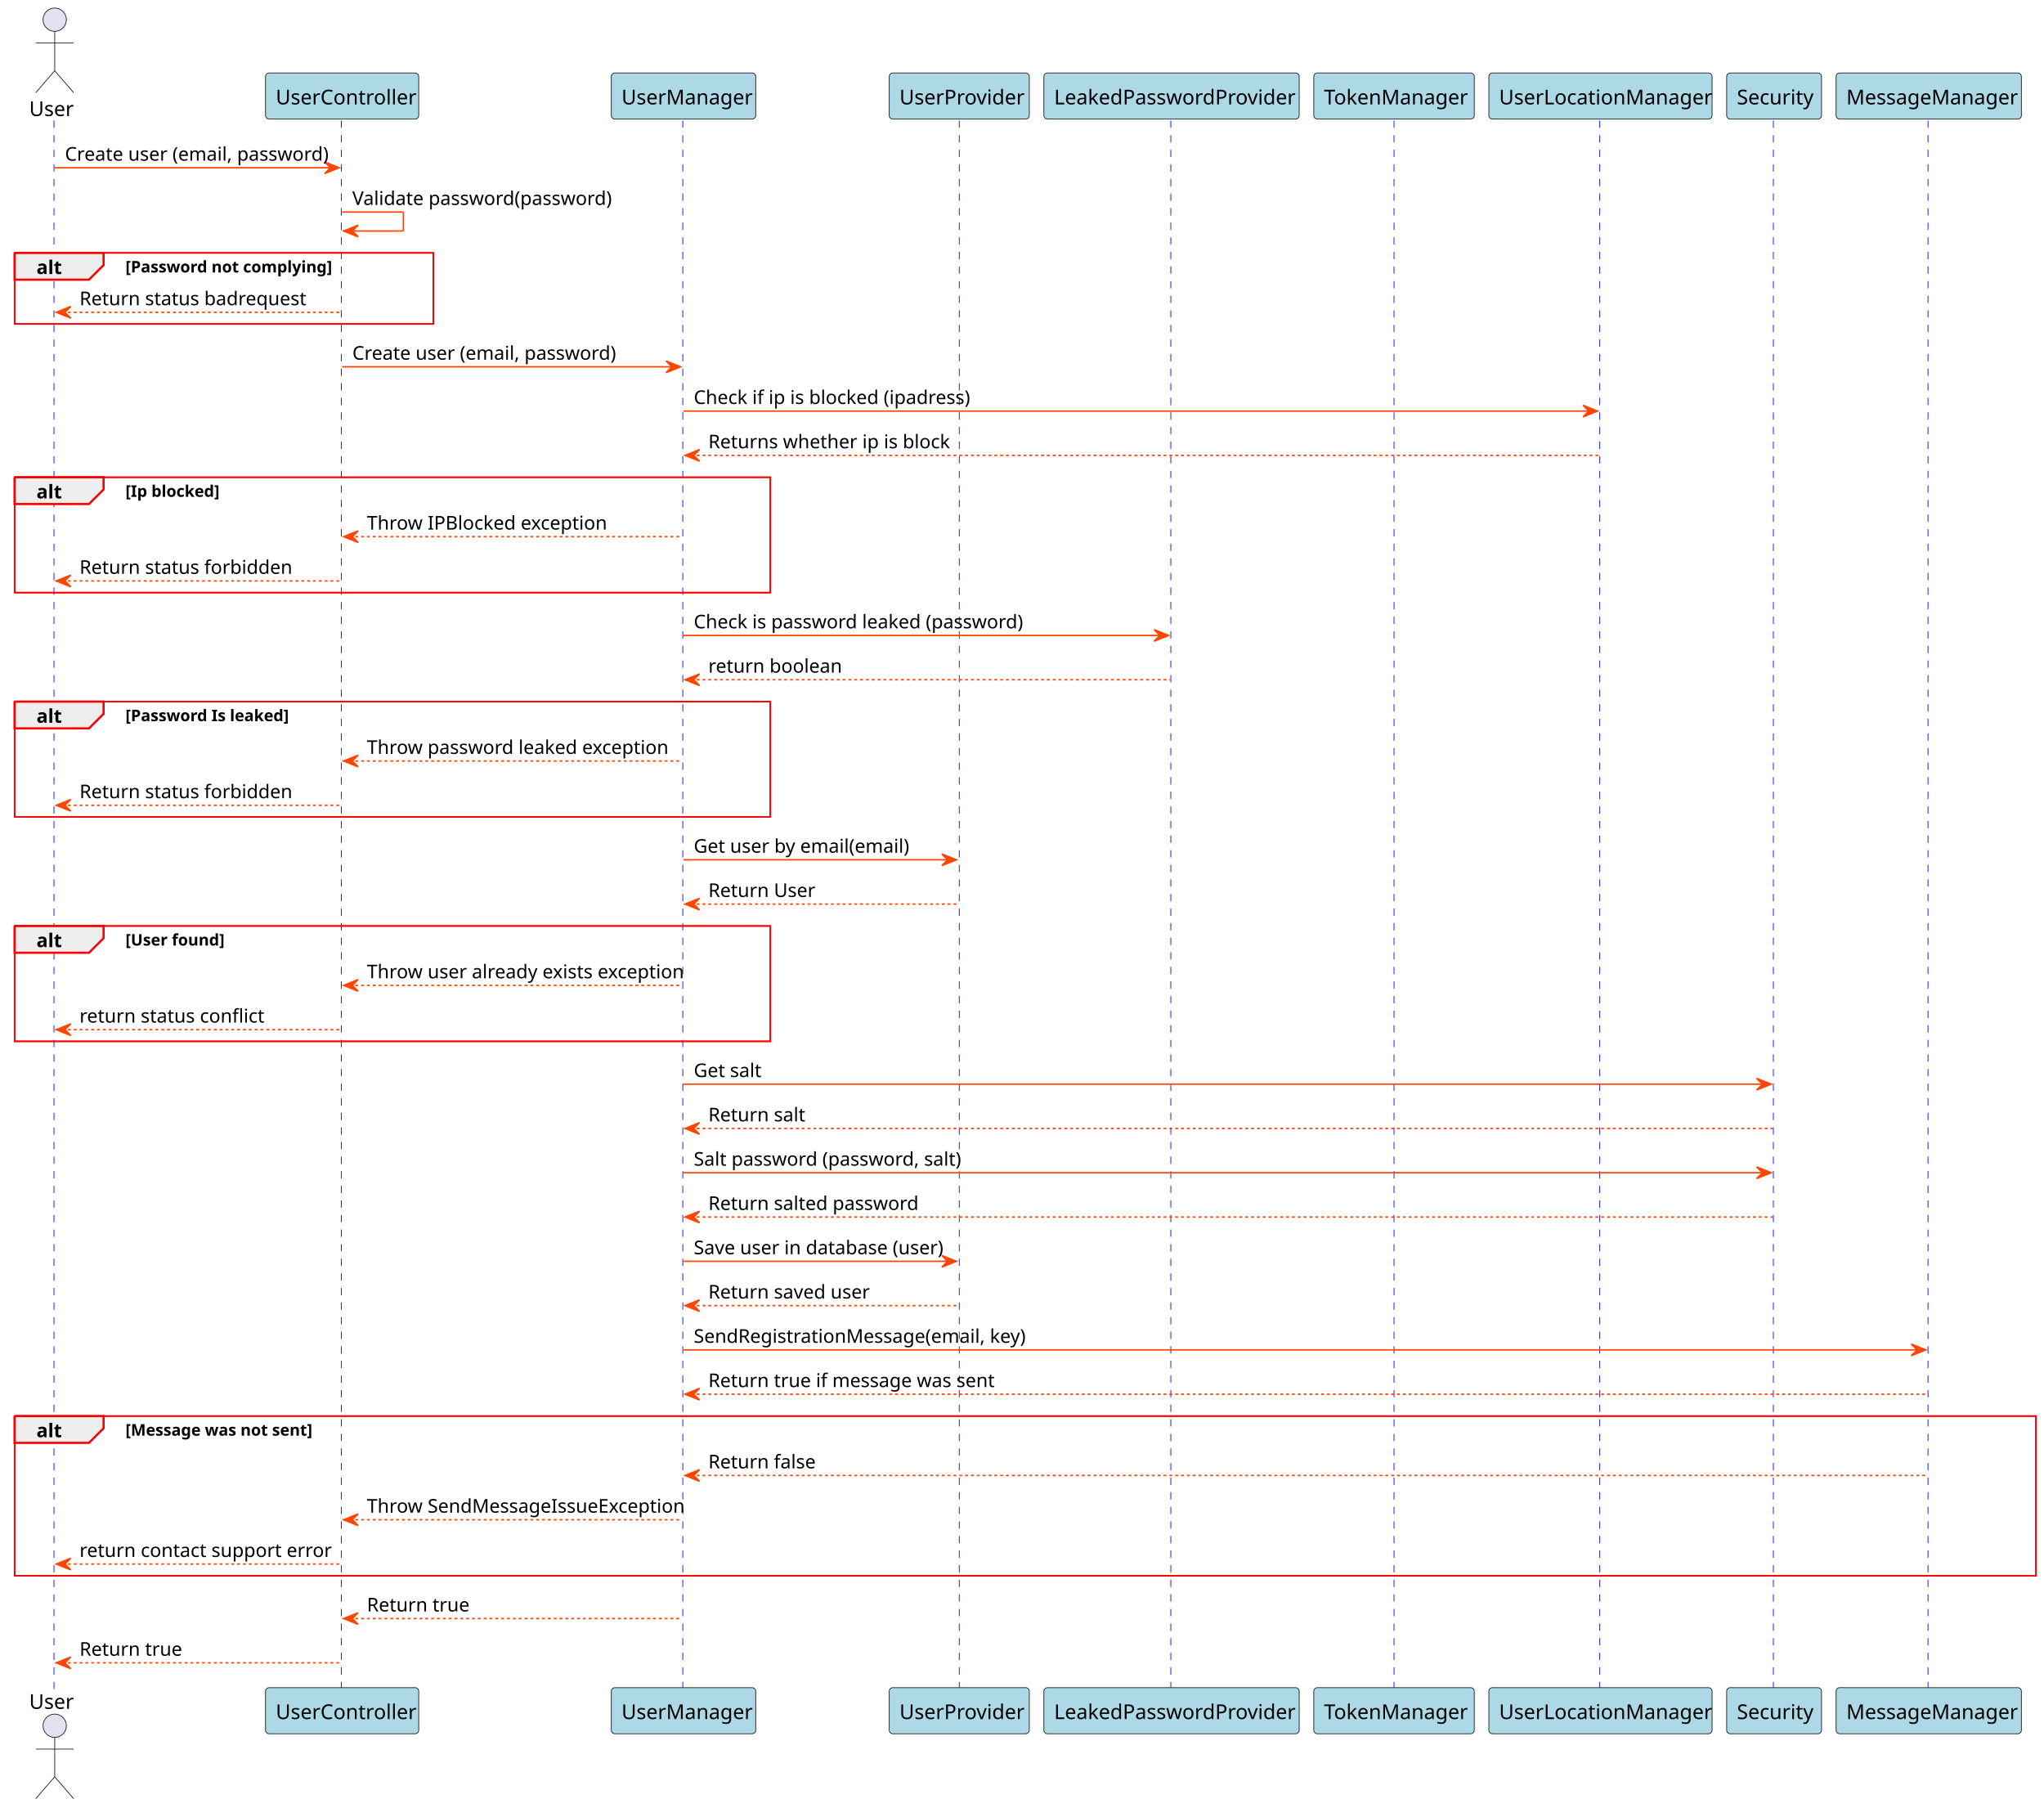
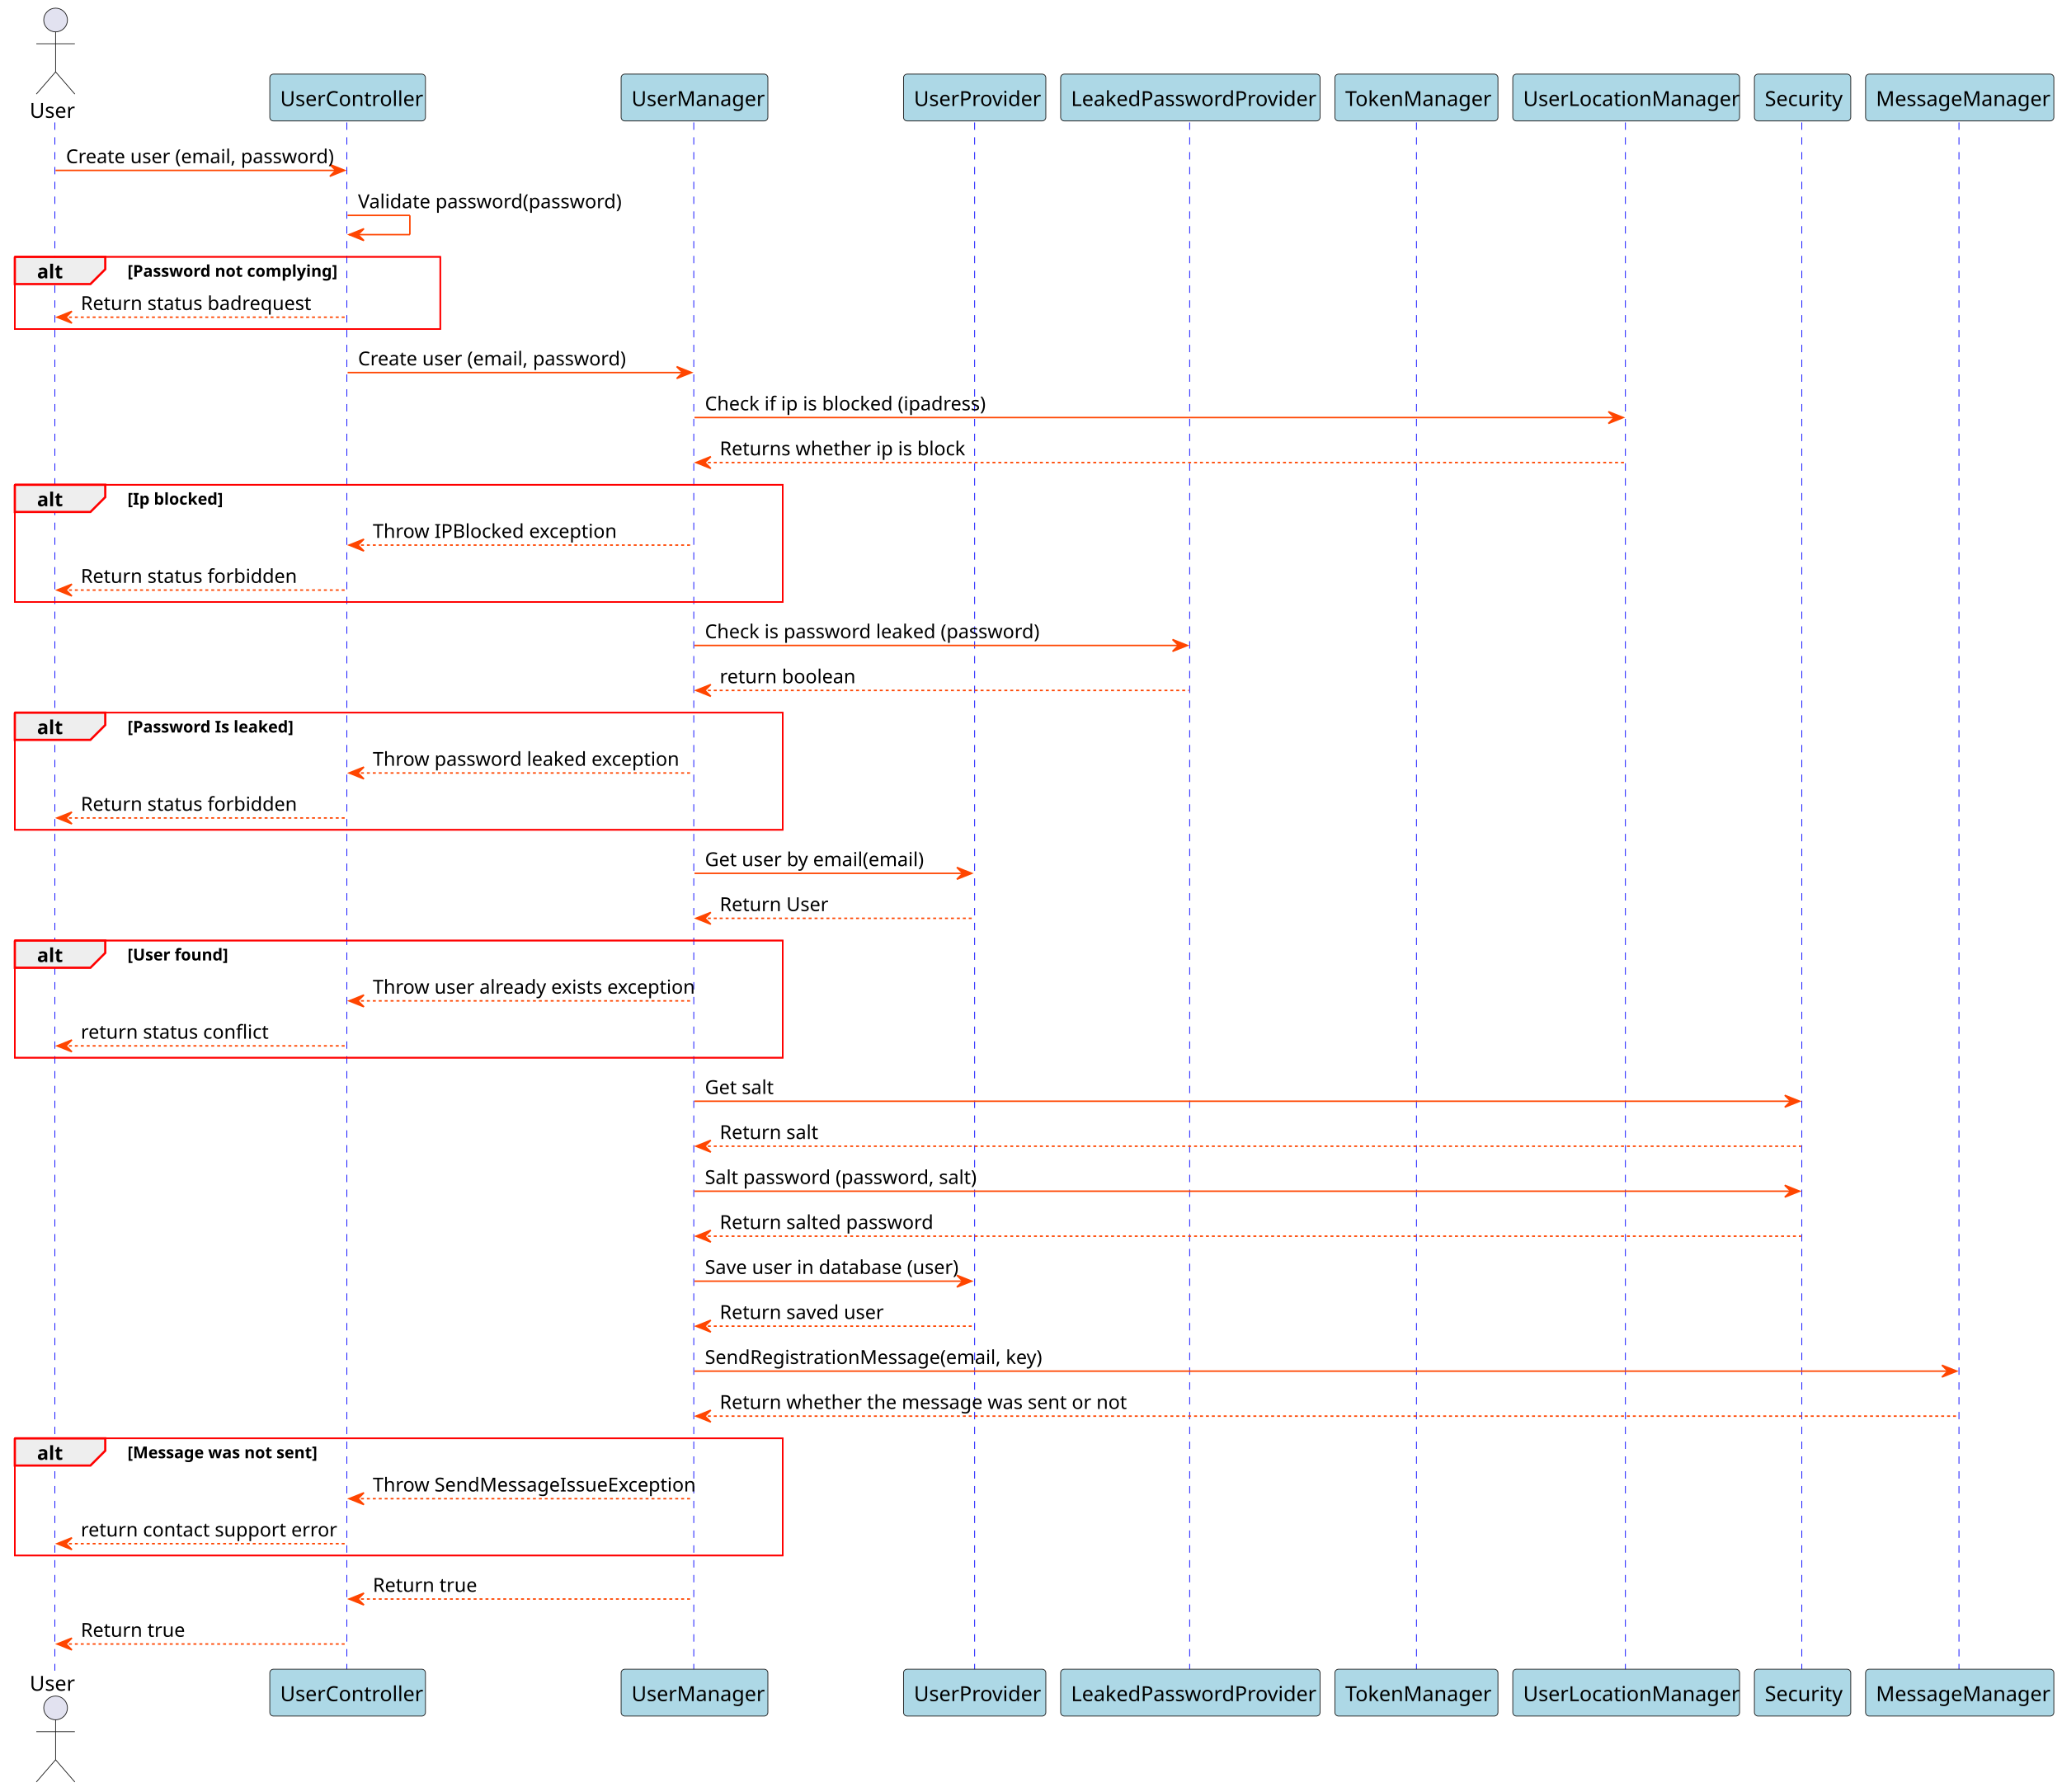
- <svg xmlns="http://www.w3.org/2000/svg" contentStyleType="text/css" height="1239px" preserveAspectRatio="none" style="width:1401px;height:1239px;background:#FFFFFF;" version="1.1" viewBox="0 0 1401 1239" width="1401px" zoomAndPan="magnify">
+ <svg xmlns="http://www.w3.org/2000/svg" contentStyleType="text/css" height="1209px" preserveAspectRatio="none" style="width:1391px;height:1209px;background:#FFFFFF;" version="1.1" viewBox="0 0 1391 1209" width="1391px" zoomAndPan="magnify">
  <defs />
  <g>
    <rect fill="none" height="48.703" style="stroke:#FF0000;stroke-width:1.0;" width="287" x="10" y="173.312" />
    <rect fill="none" height="79.055" style="stroke:#FF0000;stroke-width:1.0;" width="518" x="10" y="327.07" />
    <rect fill="none" height="79.055" style="stroke:#FF0000;stroke-width:1.0;" width="518" x="10" y="480.828" />
    <rect fill="none" height="79.055" style="stroke:#FF0000;stroke-width:1.0;" width="518" x="10" y="634.586" />
-     <rect fill="none" height="109.406" style="stroke:#FF0000;stroke-width:1.0;" width="1385.5" x="10" y="970.453" />
-     <line style="stroke:#0000FF;stroke-width:0.5;stroke-dasharray:5.0,5.0;" x1="37" x2="37" y1="82.609" y2="1157.562" />
-     <line style="stroke:#0000FF;stroke-width:0.5;stroke-dasharray:5.0,5.0;" x1="234" x2="234" y1="82.609" y2="1157.562" />
-     <line style="stroke:#0000FF;stroke-width:0.5;stroke-dasharray:5.0,5.0;" x1="468" x2="468" y1="82.609" y2="1157.562" />
-     <line style="stroke:#0000FF;stroke-width:0.5;stroke-dasharray:5.0,5.0;" x1="657.5" x2="657.5" y1="82.609" y2="1157.562" />
-     <line style="stroke:#0000FF;stroke-width:0.5;stroke-dasharray:5.0,5.0;" x1="802.5" x2="802.5" y1="82.609" y2="1157.562" />
-     <line style="stroke:#0000FF;stroke-width:0.5;stroke-dasharray:5.0,5.0;" x1="955.5" x2="955.5" y1="82.609" y2="1157.562" />
-     <line style="stroke:#0000FF;stroke-width:0.5;stroke-dasharray:5.0,5.0;" x1="1096.5" x2="1096.5" y1="82.609" y2="1157.562" />
-     <line style="stroke:#0000FF;stroke-width:0.5;stroke-dasharray:5.0,5.0;" x1="1215.5" x2="1215.5" y1="82.609" y2="1157.562" />
-     <line style="stroke:#0000FF;stroke-width:0.5;stroke-dasharray:5.0,5.0;" x1="1321.5" x2="1321.5" y1="82.609" y2="1157.562" />
+     <rect fill="none" height="79.055" style="stroke:#FF0000;stroke-width:1.0;" width="518" x="10" y="970.453" />
+     <line style="stroke:#0000FF;stroke-width:0.5;stroke-dasharray:5.0,5.0;" x1="37" x2="37" y1="82.609" y2="1127.211" />
+     <line style="stroke:#0000FF;stroke-width:0.5;stroke-dasharray:5.0,5.0;" x1="234" x2="234" y1="82.609" y2="1127.211" />
+     <line style="stroke:#0000FF;stroke-width:0.5;stroke-dasharray:5.0,5.0;" x1="468" x2="468" y1="82.609" y2="1127.211" />
+     <line style="stroke:#0000FF;stroke-width:0.5;stroke-dasharray:5.0,5.0;" x1="657.5" x2="657.5" y1="82.609" y2="1127.211" />
+     <line style="stroke:#0000FF;stroke-width:0.5;stroke-dasharray:5.0,5.0;" x1="802.5" x2="802.5" y1="82.609" y2="1127.211" />
+     <line style="stroke:#0000FF;stroke-width:0.5;stroke-dasharray:5.0,5.0;" x1="955.5" x2="955.5" y1="82.609" y2="1127.211" />
+     <line style="stroke:#0000FF;stroke-width:0.5;stroke-dasharray:5.0,5.0;" x1="1096.5" x2="1096.5" y1="82.609" y2="1127.211" />
+     <line style="stroke:#0000FF;stroke-width:0.5;stroke-dasharray:5.0,5.0;" x1="1215.5" x2="1215.5" y1="82.609" y2="1127.211" />
+     <line style="stroke:#0000FF;stroke-width:0.5;stroke-dasharray:5.0,5.0;" x1="1321.5" x2="1321.5" y1="82.609" y2="1127.211" />
    <text fill="#000000" font-family="sans-serif" font-size="14" lengthAdjust="spacing" textLength="29" x="20" y="79.533">User</text>
    <ellipse cx="37.5" cy="13.5" fill="#E2E2F0" rx="8" ry="8" style="stroke:#181818;stroke-width:0.5;" />
    <path d="M37.5,21.5 L37.5,48.5 M24.5,29.5 L50.5,29.5 M37.5,48.5 L24.5,63.5 M37.5,48.5 L50.5,63.5 " fill="none" style="stroke:#181818;stroke-width:0.5;" />
-     <text fill="#000000" font-family="sans-serif" font-size="14" lengthAdjust="spacing" textLength="29" x="20" y="1171.096">User</text>
-     <ellipse cx="37.5" cy="1182.672" fill="#E2E2F0" rx="8" ry="8" style="stroke:#181818;stroke-width:0.5;" />
-     <path d="M37.5,1190.672 L37.5,1217.672 M24.5,1198.672 L50.5,1198.672 M37.5,1217.672 L24.5,1232.672 M37.5,1217.672 L50.5,1232.672 " fill="none" style="stroke:#181818;stroke-width:0.5;" />
+     <text fill="#000000" font-family="sans-serif" font-size="14" lengthAdjust="spacing" textLength="29" x="20" y="1140.744">User</text>
+     <ellipse cx="37.5" cy="1152.32" fill="#E2E2F0" rx="8" ry="8" style="stroke:#181818;stroke-width:0.5;" />
+     <path d="M37.5,1160.32 L37.5,1187.32 M24.5,1168.32 L50.5,1168.32 M37.5,1187.32 L24.5,1202.32 M37.5,1187.32 L50.5,1202.32 " fill="none" style="stroke:#181818;stroke-width:0.5;" />
    <rect fill="#ADD8E6" height="31.609" rx="2.5" ry="2.5" style="stroke:#181818;stroke-width:0.5;" width="105" x="182" y="50" />
    <text fill="#000000" font-family="sans-serif" font-size="14" lengthAdjust="spacing" textLength="91" x="189" y="71.533">UserController</text>
-     <rect fill="#ADD8E6" height="31.609" rx="2.5" ry="2.5" style="stroke:#181818;stroke-width:0.5;" width="105" x="182" y="1156.562" />
-     <text fill="#000000" font-family="sans-serif" font-size="14" lengthAdjust="spacing" textLength="91" x="189" y="1178.096">UserController</text>
+     <rect fill="#ADD8E6" height="31.609" rx="2.5" ry="2.5" style="stroke:#181818;stroke-width:0.5;" width="105" x="182" y="1126.211" />
+     <text fill="#000000" font-family="sans-serif" font-size="14" lengthAdjust="spacing" textLength="91" x="189" y="1147.744">UserController</text>
    <rect fill="#ADD8E6" height="31.609" rx="2.5" ry="2.5" style="stroke:#181818;stroke-width:0.5;" width="99" x="419" y="50" />
    <text fill="#000000" font-family="sans-serif" font-size="14" lengthAdjust="spacing" textLength="85" x="426" y="71.533">UserManager</text>
-     <rect fill="#ADD8E6" height="31.609" rx="2.5" ry="2.5" style="stroke:#181818;stroke-width:0.5;" width="99" x="419" y="1156.562" />
-     <text fill="#000000" font-family="sans-serif" font-size="14" lengthAdjust="spacing" textLength="85" x="426" y="1178.096">UserManager</text>
+     <rect fill="#ADD8E6" height="31.609" rx="2.5" ry="2.5" style="stroke:#181818;stroke-width:0.5;" width="99" x="419" y="1126.211" />
+     <text fill="#000000" font-family="sans-serif" font-size="14" lengthAdjust="spacing" textLength="85" x="426" y="1147.744">UserManager</text>
    <rect fill="#ADD8E6" height="31.609" rx="2.5" ry="2.5" style="stroke:#181818;stroke-width:0.5;" width="96" x="609.5" y="50" />
    <text fill="#000000" font-family="sans-serif" font-size="14" lengthAdjust="spacing" textLength="82" x="616.5" y="71.533">UserProvider</text>
-     <rect fill="#ADD8E6" height="31.609" rx="2.5" ry="2.5" style="stroke:#181818;stroke-width:0.5;" width="96" x="609.5" y="1156.562" />
-     <text fill="#000000" font-family="sans-serif" font-size="14" lengthAdjust="spacing" textLength="82" x="616.5" y="1178.096">UserProvider</text>
+     <rect fill="#ADD8E6" height="31.609" rx="2.5" ry="2.5" style="stroke:#181818;stroke-width:0.5;" width="96" x="609.5" y="1126.211" />
+     <text fill="#000000" font-family="sans-serif" font-size="14" lengthAdjust="spacing" textLength="82" x="616.5" y="1147.744">UserProvider</text>
    <rect fill="#ADD8E6" height="31.609" rx="2.5" ry="2.5" style="stroke:#181818;stroke-width:0.5;" width="175" x="715.5" y="50" />
    <text fill="#000000" font-family="sans-serif" font-size="14" lengthAdjust="spacing" textLength="161" x="722.5" y="71.533">LeakedPasswordProvider</text>
-     <rect fill="#ADD8E6" height="31.609" rx="2.5" ry="2.5" style="stroke:#181818;stroke-width:0.5;" width="175" x="715.5" y="1156.562" />
-     <text fill="#000000" font-family="sans-serif" font-size="14" lengthAdjust="spacing" textLength="161" x="722.5" y="1178.096">LeakedPasswordProvider</text>
+     <rect fill="#ADD8E6" height="31.609" rx="2.5" ry="2.5" style="stroke:#181818;stroke-width:0.5;" width="175" x="715.5" y="1126.211" />
+     <text fill="#000000" font-family="sans-serif" font-size="14" lengthAdjust="spacing" textLength="161" x="722.5" y="1147.744">LeakedPasswordProvider</text>
    <rect fill="#ADD8E6" height="31.609" rx="2.5" ry="2.5" style="stroke:#181818;stroke-width:0.5;" width="110" x="900.5" y="50" />
    <text fill="#000000" font-family="sans-serif" font-size="14" lengthAdjust="spacing" textLength="96" x="907.5" y="71.533">TokenManager</text>
-     <rect fill="#ADD8E6" height="31.609" rx="2.5" ry="2.5" style="stroke:#181818;stroke-width:0.5;" width="110" x="900.5" y="1156.562" />
-     <text fill="#000000" font-family="sans-serif" font-size="14" lengthAdjust="spacing" textLength="96" x="907.5" y="1178.096">TokenManager</text>
+     <rect fill="#ADD8E6" height="31.609" rx="2.5" ry="2.5" style="stroke:#181818;stroke-width:0.5;" width="110" x="900.5" y="1126.211" />
+     <text fill="#000000" font-family="sans-serif" font-size="14" lengthAdjust="spacing" textLength="96" x="907.5" y="1147.744">TokenManager</text>
    <rect fill="#ADD8E6" height="31.609" rx="2.5" ry="2.5" style="stroke:#181818;stroke-width:0.5;" width="153" x="1020.5" y="50" />
    <text fill="#000000" font-family="sans-serif" font-size="14" lengthAdjust="spacing" textLength="139" x="1027.5" y="71.533">UserLocationManager</text>
-     <rect fill="#ADD8E6" height="31.609" rx="2.5" ry="2.5" style="stroke:#181818;stroke-width:0.5;" width="153" x="1020.5" y="1156.562" />
-     <text fill="#000000" font-family="sans-serif" font-size="14" lengthAdjust="spacing" textLength="139" x="1027.5" y="1178.096">UserLocationManager</text>
+     <rect fill="#ADD8E6" height="31.609" rx="2.5" ry="2.5" style="stroke:#181818;stroke-width:0.5;" width="153" x="1020.5" y="1126.211" />
+     <text fill="#000000" font-family="sans-serif" font-size="14" lengthAdjust="spacing" textLength="139" x="1027.5" y="1147.744">UserLocationManager</text>
    <rect fill="#ADD8E6" height="31.609" rx="2.5" ry="2.5" style="stroke:#181818;stroke-width:0.5;" width="65" x="1183.5" y="50" />
    <text fill="#000000" font-family="sans-serif" font-size="14" lengthAdjust="spacing" textLength="51" x="1190.5" y="71.533">Security</text>
-     <rect fill="#ADD8E6" height="31.609" rx="2.5" ry="2.5" style="stroke:#181818;stroke-width:0.5;" width="65" x="1183.5" y="1156.562" />
-     <text fill="#000000" font-family="sans-serif" font-size="14" lengthAdjust="spacing" textLength="51" x="1190.5" y="1178.096">Security</text>
+     <rect fill="#ADD8E6" height="31.609" rx="2.5" ry="2.5" style="stroke:#181818;stroke-width:0.5;" width="65" x="1183.5" y="1126.211" />
+     <text fill="#000000" font-family="sans-serif" font-size="14" lengthAdjust="spacing" textLength="51" x="1190.5" y="1147.744">Security</text>
    <rect fill="#ADD8E6" height="31.609" rx="2.5" ry="2.5" style="stroke:#181818;stroke-width:0.5;" width="127" x="1258.5" y="50" />
    <text fill="#000000" font-family="sans-serif" font-size="14" lengthAdjust="spacing" textLength="113" x="1265.5" y="71.533">MessageManager</text>
-     <rect fill="#ADD8E6" height="31.609" rx="2.5" ry="2.5" style="stroke:#181818;stroke-width:0.5;" width="127" x="1258.5" y="1156.562" />
-     <text fill="#000000" font-family="sans-serif" font-size="14" lengthAdjust="spacing" textLength="113" x="1265.5" y="1178.096">MessageManager</text>
+     <rect fill="#ADD8E6" height="31.609" rx="2.5" ry="2.5" style="stroke:#181818;stroke-width:0.5;" width="127" x="1258.5" y="1126.211" />
+     <text fill="#000000" font-family="sans-serif" font-size="14" lengthAdjust="spacing" textLength="113" x="1265.5" y="1147.744">MessageManager</text>
    <polygon fill="#FF4500" points="222.5,110.961,232.5,114.961,222.5,118.961,226.5,114.961" style="stroke:#FF4500;stroke-width:1.0;" />
    <line style="stroke:#FF4500;stroke-width:1.0;" x1="37.5" x2="228.5" y1="114.961" y2="114.961" />
    <text fill="#000000" font-family="sans-serif" font-size="13" lengthAdjust="spacing" textLength="173" x="44.5" y="110.105">Create user (email, password)</text>
    <line style="stroke:#FF4500;stroke-width:1.0;" x1="234.5" x2="276.5" y1="145.312" y2="145.312" />
    <line style="stroke:#FF4500;stroke-width:1.0;" x1="276.5" x2="276.5" y1="145.312" y2="158.312" />
    <line style="stroke:#FF4500;stroke-width:1.0;" x1="235.5" x2="276.5" y1="158.312" y2="158.312" />
    <polygon fill="#FF4500" points="245.5,154.312,235.5,158.312,245.5,162.312,241.5,158.312" style="stroke:#FF4500;stroke-width:1.0;" />
    <text fill="#000000" font-family="sans-serif" font-size="13" lengthAdjust="spacing" textLength="169" x="241.5" y="140.456">Validate password(password)</text>
    <path d="M10,173.312 L71,173.312 L71,181.664 L61,191.664 L10,191.664 L10,173.312 " fill="#EEEEEE" style="stroke:#FF0000;stroke-width:1.5;" />
    <rect fill="none" height="48.703" style="stroke:#FF0000;stroke-width:1.0;" width="287" x="10" y="173.312" />
    <text fill="#000000" font-family="sans-serif" font-size="13" font-weight="bold" lengthAdjust="spacing" textLength="16" x="25" y="187.808">alt</text>
    <text fill="#000000" font-family="sans-serif" font-size="11" font-weight="bold" lengthAdjust="spacing" textLength="145" x="86" y="186.731">[Password not complying]</text>
    <polygon fill="#FF4500" points="48.5,210.016,38.5,214.016,48.5,218.016,44.5,214.016" style="stroke:#FF4500;stroke-width:1.0;" />
    <line style="stroke:#FF4500;stroke-width:1.0;stroke-dasharray:2.0,2.0;" x1="42.5" x2="233.5" y1="214.016" y2="214.016" />
    <text fill="#000000" font-family="sans-serif" font-size="13" lengthAdjust="spacing" textLength="146" x="54.5" y="209.159">Return status badrequest</text>
    <polygon fill="#FF4500" points="456.5,247.367,466.5,251.367,456.5,255.367,460.5,251.367" style="stroke:#FF4500;stroke-width:1.0;" />
    <line style="stroke:#FF4500;stroke-width:1.0;" x1="234.5" x2="462.5" y1="251.367" y2="251.367" />
    <text fill="#000000" font-family="sans-serif" font-size="13" lengthAdjust="spacing" textLength="173" x="241.5" y="246.511">Create user (email, password)</text>
    <polygon fill="#FF4500" points="1085,277.719,1095,281.719,1085,285.719,1089,281.719" style="stroke:#FF4500;stroke-width:1.0;" />
    <line style="stroke:#FF4500;stroke-width:1.0;" x1="468.5" x2="1091" y1="281.719" y2="281.719" />
    <text fill="#000000" font-family="sans-serif" font-size="13" lengthAdjust="spacing" textLength="185" x="475.5" y="276.862">Check if ip is blocked (ipadress)</text>
    <polygon fill="#FF4500" points="479.5,308.07,469.5,312.07,479.5,316.07,475.5,312.07" style="stroke:#FF4500;stroke-width:1.0;" />
    <line style="stroke:#FF4500;stroke-width:1.0;stroke-dasharray:2.0,2.0;" x1="473.5" x2="1096" y1="312.07" y2="312.07" />
    <text fill="#000000" font-family="sans-serif" font-size="13" lengthAdjust="spacing" textLength="157" x="485.5" y="307.214">Returns whether ip is block</text>
    <path d="M10,327.07 L71,327.07 L71,335.422 L61,345.422 L10,345.422 L10,327.07 " fill="#EEEEEE" style="stroke:#FF0000;stroke-width:1.5;" />
    <rect fill="none" height="79.055" style="stroke:#FF0000;stroke-width:1.0;" width="518" x="10" y="327.07" />
    <text fill="#000000" font-family="sans-serif" font-size="13" font-weight="bold" lengthAdjust="spacing" textLength="16" x="25" y="341.565">alt</text>
    <text fill="#000000" font-family="sans-serif" font-size="11" font-weight="bold" lengthAdjust="spacing" textLength="65" x="86" y="340.489">[Ip blocked]</text>
    <polygon fill="#FF4500" points="245.5,363.773,235.5,367.773,245.5,371.773,241.5,367.773" style="stroke:#FF4500;stroke-width:1.0;" />
    <line style="stroke:#FF4500;stroke-width:1.0;stroke-dasharray:2.0,2.0;" x1="239.5" x2="467.5" y1="367.773" y2="367.773" />
    <text fill="#000000" font-family="sans-serif" font-size="13" lengthAdjust="spacing" textLength="157" x="251.5" y="362.917">Throw IPBlocked exception</text>
    <polygon fill="#FF4500" points="48.5,394.125,38.5,398.125,48.5,402.125,44.5,398.125" style="stroke:#FF4500;stroke-width:1.0;" />
    <line style="stroke:#FF4500;stroke-width:1.0;stroke-dasharray:2.0,2.0;" x1="42.5" x2="233.5" y1="398.125" y2="398.125" />
    <text fill="#000000" font-family="sans-serif" font-size="13" lengthAdjust="spacing" textLength="134" x="54.5" y="393.269">Return status forbidden</text>
    <polygon fill="#FF4500" points="791,431.477,801,435.477,791,439.477,795,435.477" style="stroke:#FF4500;stroke-width:1.0;" />
    <line style="stroke:#FF4500;stroke-width:1.0;" x1="468.5" x2="797" y1="435.477" y2="435.477" />
    <text fill="#000000" font-family="sans-serif" font-size="13" lengthAdjust="spacing" textLength="219" x="475.5" y="430.62">Check is password leaked (password)</text>
    <polygon fill="#FF4500" points="479.5,461.828,469.5,465.828,479.5,469.828,475.5,465.828" style="stroke:#FF4500;stroke-width:1.0;" />
    <line style="stroke:#FF4500;stroke-width:1.0;stroke-dasharray:2.0,2.0;" x1="473.5" x2="802" y1="465.828" y2="465.828" />
    <text fill="#000000" font-family="sans-serif" font-size="13" lengthAdjust="spacing" textLength="82" x="485.5" y="460.972">return boolean</text>
    <path d="M10,480.828 L71,480.828 L71,489.18 L61,499.18 L10,499.18 L10,480.828 " fill="#EEEEEE" style="stroke:#FF0000;stroke-width:1.5;" />
    <rect fill="none" height="79.055" style="stroke:#FF0000;stroke-width:1.0;" width="518" x="10" y="480.828" />
    <text fill="#000000" font-family="sans-serif" font-size="13" font-weight="bold" lengthAdjust="spacing" textLength="16" x="25" y="495.323">alt</text>
    <text fill="#000000" font-family="sans-serif" font-size="11" font-weight="bold" lengthAdjust="spacing" textLength="117" x="86" y="494.247">[Password Is leaked]</text>
    <polygon fill="#FF4500" points="245.5,517.531,235.5,521.531,245.5,525.531,241.5,521.531" style="stroke:#FF4500;stroke-width:1.0;" />
    <line style="stroke:#FF4500;stroke-width:1.0;stroke-dasharray:2.0,2.0;" x1="239.5" x2="467.5" y1="521.531" y2="521.531" />
    <text fill="#000000" font-family="sans-serif" font-size="13" lengthAdjust="spacing" textLength="195" x="251.5" y="516.675">Throw password leaked exception</text>
    <polygon fill="#FF4500" points="48.5,547.883,38.5,551.883,48.5,555.883,44.5,551.883" style="stroke:#FF4500;stroke-width:1.0;" />
    <line style="stroke:#FF4500;stroke-width:1.0;stroke-dasharray:2.0,2.0;" x1="42.5" x2="233.5" y1="551.883" y2="551.883" />
    <text fill="#000000" font-family="sans-serif" font-size="13" lengthAdjust="spacing" textLength="134" x="54.5" y="547.026">Return status forbidden</text>
    <polygon fill="#FF4500" points="645.5,585.234,655.5,589.234,645.5,593.234,649.5,589.234" style="stroke:#FF4500;stroke-width:1.0;" />
    <line style="stroke:#FF4500;stroke-width:1.0;" x1="468.5" x2="651.5" y1="589.234" y2="589.234" />
    <text fill="#000000" font-family="sans-serif" font-size="13" lengthAdjust="spacing" textLength="142" x="475.5" y="584.378">Get user by email(email)</text>
    <polygon fill="#FF4500" points="479.5,615.586,469.5,619.586,479.5,623.586,475.5,619.586" style="stroke:#FF4500;stroke-width:1.0;" />
    <line style="stroke:#FF4500;stroke-width:1.0;stroke-dasharray:2.0,2.0;" x1="473.5" x2="656.5" y1="619.586" y2="619.586" />
    <text fill="#000000" font-family="sans-serif" font-size="13" lengthAdjust="spacing" textLength="69" x="485.5" y="614.73">Return User</text>
    <path d="M10,634.586 L71,634.586 L71,642.938 L61,652.938 L10,652.938 L10,634.586 " fill="#EEEEEE" style="stroke:#FF0000;stroke-width:1.5;" />
    <rect fill="none" height="79.055" style="stroke:#FF0000;stroke-width:1.0;" width="518" x="10" y="634.586" />
    <text fill="#000000" font-family="sans-serif" font-size="13" font-weight="bold" lengthAdjust="spacing" textLength="16" x="25" y="649.081">alt</text>
    <text fill="#000000" font-family="sans-serif" font-size="11" font-weight="bold" lengthAdjust="spacing" textLength="69" x="86" y="648.005">[User found]</text>
    <polygon fill="#FF4500" points="245.5,671.289,235.5,675.289,245.5,679.289,241.5,675.289" style="stroke:#FF4500;stroke-width:1.0;" />
    <line style="stroke:#FF4500;stroke-width:1.0;stroke-dasharray:2.0,2.0;" x1="239.5" x2="467.5" y1="675.289" y2="675.289" />
    <text fill="#000000" font-family="sans-serif" font-size="13" lengthAdjust="spacing" textLength="208" x="251.5" y="670.433">Throw user already exists exception</text>
    <polygon fill="#FF4500" points="48.5,701.641,38.5,705.641,48.5,709.641,44.5,705.641" style="stroke:#FF4500;stroke-width:1.0;" />
    <line style="stroke:#FF4500;stroke-width:1.0;stroke-dasharray:2.0,2.0;" x1="42.5" x2="233.5" y1="705.641" y2="705.641" />
    <text fill="#000000" font-family="sans-serif" font-size="13" lengthAdjust="spacing" textLength="118" x="54.5" y="700.784">return status conflict</text>
    <polygon fill="#FF4500" points="1204,738.992,1214,742.992,1204,746.992,1208,742.992" style="stroke:#FF4500;stroke-width:1.0;" />
    <line style="stroke:#FF4500;stroke-width:1.0;" x1="468.5" x2="1210" y1="742.992" y2="742.992" />
    <text fill="#000000" font-family="sans-serif" font-size="13" lengthAdjust="spacing" textLength="46" x="475.5" y="738.136">Get salt</text>
    <polygon fill="#FF4500" points="479.5,769.344,469.5,773.344,479.5,777.344,475.5,773.344" style="stroke:#FF4500;stroke-width:1.0;" />
    <line style="stroke:#FF4500;stroke-width:1.0;stroke-dasharray:2.0,2.0;" x1="473.5" x2="1215" y1="773.344" y2="773.344" />
    <text fill="#000000" font-family="sans-serif" font-size="13" lengthAdjust="spacing" textLength="63" x="485.5" y="768.487">Return salt</text>
    <polygon fill="#FF4500" points="1204,799.695,1214,803.695,1204,807.695,1208,803.695" style="stroke:#FF4500;stroke-width:1.0;" />
    <line style="stroke:#FF4500;stroke-width:1.0;" x1="468.5" x2="1210" y1="803.695" y2="803.695" />
    <text fill="#000000" font-family="sans-serif" font-size="13" lengthAdjust="spacing" textLength="178" x="475.5" y="798.839">Salt password (password, salt)</text>
    <polygon fill="#FF4500" points="479.5,830.047,469.5,834.047,479.5,838.047,475.5,834.047" style="stroke:#FF4500;stroke-width:1.0;" />
    <line style="stroke:#FF4500;stroke-width:1.0;stroke-dasharray:2.0,2.0;" x1="473.5" x2="1215" y1="834.047" y2="834.047" />
    <text fill="#000000" font-family="sans-serif" font-size="13" lengthAdjust="spacing" textLength="136" x="485.5" y="829.19">Return salted password</text>
    <polygon fill="#FF4500" points="645.5,860.398,655.5,864.398,645.5,868.398,649.5,864.398" style="stroke:#FF4500;stroke-width:1.0;" />
    <line style="stroke:#FF4500;stroke-width:1.0;" x1="468.5" x2="651.5" y1="864.398" y2="864.398" />
    <text fill="#000000" font-family="sans-serif" font-size="13" lengthAdjust="spacing" textLength="165" x="475.5" y="859.542">Save user in database (user)</text>
    <polygon fill="#FF4500" points="479.5,890.75,469.5,894.75,479.5,898.75,475.5,894.75" style="stroke:#FF4500;stroke-width:1.0;" />
    <line style="stroke:#FF4500;stroke-width:1.0;stroke-dasharray:2.0,2.0;" x1="473.5" x2="656.5" y1="894.75" y2="894.75" />
    <text fill="#000000" font-family="sans-serif" font-size="13" lengthAdjust="spacing" textLength="104" x="485.5" y="889.894">Return saved user</text>
    <polygon fill="#FF4500" points="1310,921.102,1320,925.102,1310,929.102,1314,925.102" style="stroke:#FF4500;stroke-width:1.0;" />
    <line style="stroke:#FF4500;stroke-width:1.0;" x1="468.5" x2="1316" y1="925.102" y2="925.102" />
    <text fill="#000000" font-family="sans-serif" font-size="13" lengthAdjust="spacing" textLength="220" x="475.5" y="920.245">SendRegistrationMessage(email, key)</text>
    <polygon fill="#FF4500" points="479.5,951.453,469.5,955.453,479.5,959.453,475.5,955.453" style="stroke:#FF4500;stroke-width:1.0;" />
    <line style="stroke:#FF4500;stroke-width:1.0;stroke-dasharray:2.0,2.0;" x1="473.5" x2="1321" y1="955.453" y2="955.453" />
-     <text fill="#000000" font-family="sans-serif" font-size="13" lengthAdjust="spacing" textLength="187" x="485.5" y="950.597">Return true if message was sent</text>
+     <text fill="#000000" font-family="sans-serif" font-size="13" lengthAdjust="spacing" textLength="259" x="485.5" y="950.597">Return whether the message was sent or not</text>
    <path d="M10,970.453 L71,970.453 L71,978.805 L61,988.805 L10,988.805 L10,970.453 " fill="#EEEEEE" style="stroke:#FF0000;stroke-width:1.5;" />
-     <rect fill="none" height="109.406" style="stroke:#FF0000;stroke-width:1.0;" width="1385.5" x="10" y="970.453" />
+     <rect fill="none" height="79.055" style="stroke:#FF0000;stroke-width:1.0;" width="518" x="10" y="970.453" />
    <text fill="#000000" font-family="sans-serif" font-size="13" font-weight="bold" lengthAdjust="spacing" textLength="16" x="25" y="984.948">alt</text>
    <text fill="#000000" font-family="sans-serif" font-size="11" font-weight="bold" lengthAdjust="spacing" textLength="134" x="86" y="983.872">[Message was not sent]</text>
-     <polygon fill="#FF4500" points="479.5,1007.156,469.5,1011.156,479.5,1015.156,475.5,1011.156" style="stroke:#FF4500;stroke-width:1.0;" />
-     <line style="stroke:#FF4500;stroke-width:1.0;stroke-dasharray:2.0,2.0;" x1="473.5" x2="1321" y1="1011.156" y2="1011.156" />
-     <text fill="#000000" font-family="sans-serif" font-size="13" lengthAdjust="spacing" textLength="69" x="485.5" y="1006.3">Return false</text>
-     <polygon fill="#FF4500" points="245.5,1037.508,235.5,1041.508,245.5,1045.508,241.5,1041.508" style="stroke:#FF4500;stroke-width:1.0;" />
-     <line style="stroke:#FF4500;stroke-width:1.0;stroke-dasharray:2.0,2.0;" x1="239.5" x2="467.5" y1="1041.508" y2="1041.508" />
-     <text fill="#000000" font-family="sans-serif" font-size="13" lengthAdjust="spacing" textLength="210" x="251.5" y="1036.651">Throw SendMessageIssueException</text>
-     <polygon fill="#FF4500" points="48.5,1067.859,38.5,1071.859,48.5,1075.859,44.5,1071.859" style="stroke:#FF4500;stroke-width:1.0;" />
-     <line style="stroke:#FF4500;stroke-width:1.0;stroke-dasharray:2.0,2.0;" x1="42.5" x2="233.5" y1="1071.859" y2="1071.859" />
-     <text fill="#000000" font-family="sans-serif" font-size="13" lengthAdjust="spacing" textLength="157" x="54.5" y="1067.003">return contact support error</text>
-     <polygon fill="#FF4500" points="245.5,1105.211,235.5,1109.211,245.5,1113.211,241.5,1109.211" style="stroke:#FF4500;stroke-width:1.0;" />
-     <line style="stroke:#FF4500;stroke-width:1.0;stroke-dasharray:2.0,2.0;" x1="239.5" x2="467.5" y1="1109.211" y2="1109.211" />
-     <text fill="#000000" font-family="sans-serif" font-size="13" lengthAdjust="spacing" textLength="64" x="251.5" y="1104.354">Return true</text>
-     <polygon fill="#FF4500" points="48.5,1135.562,38.5,1139.562,48.5,1143.562,44.5,1139.562" style="stroke:#FF4500;stroke-width:1.0;" />
-     <line style="stroke:#FF4500;stroke-width:1.0;stroke-dasharray:2.0,2.0;" x1="42.5" x2="233.5" y1="1139.562" y2="1139.562" />
-     <text fill="#000000" font-family="sans-serif" font-size="13" lengthAdjust="spacing" textLength="64" x="54.5" y="1134.706">Return true</text>
+     <polygon fill="#FF4500" points="245.5,1007.156,235.5,1011.156,245.5,1015.156,241.5,1011.156" style="stroke:#FF4500;stroke-width:1.0;" />
+     <line style="stroke:#FF4500;stroke-width:1.0;stroke-dasharray:2.0,2.0;" x1="239.5" x2="467.5" y1="1011.156" y2="1011.156" />
+     <text fill="#000000" font-family="sans-serif" font-size="13" lengthAdjust="spacing" textLength="210" x="251.5" y="1006.3">Throw SendMessageIssueException</text>
+     <polygon fill="#FF4500" points="48.5,1037.508,38.5,1041.508,48.5,1045.508,44.5,1041.508" style="stroke:#FF4500;stroke-width:1.0;" />
+     <line style="stroke:#FF4500;stroke-width:1.0;stroke-dasharray:2.0,2.0;" x1="42.5" x2="233.5" y1="1041.508" y2="1041.508" />
+     <text fill="#000000" font-family="sans-serif" font-size="13" lengthAdjust="spacing" textLength="157" x="54.5" y="1036.651">return contact support error</text>
+     <polygon fill="#FF4500" points="245.5,1074.859,235.5,1078.859,245.5,1082.859,241.5,1078.859" style="stroke:#FF4500;stroke-width:1.0;" />
+     <line style="stroke:#FF4500;stroke-width:1.0;stroke-dasharray:2.0,2.0;" x1="239.5" x2="467.5" y1="1078.859" y2="1078.859" />
+     <text fill="#000000" font-family="sans-serif" font-size="13" lengthAdjust="spacing" textLength="64" x="251.5" y="1074.003">Return true</text>
+     <polygon fill="#FF4500" points="48.5,1105.211,38.5,1109.211,48.5,1113.211,44.5,1109.211" style="stroke:#FF4500;stroke-width:1.0;" />
+     <line style="stroke:#FF4500;stroke-width:1.0;stroke-dasharray:2.0,2.0;" x1="42.5" x2="233.5" y1="1109.211" y2="1109.211" />
+     <text fill="#000000" font-family="sans-serif" font-size="13" lengthAdjust="spacing" textLength="64" x="54.5" y="1104.354">Return true</text>
  </g>
</svg>
